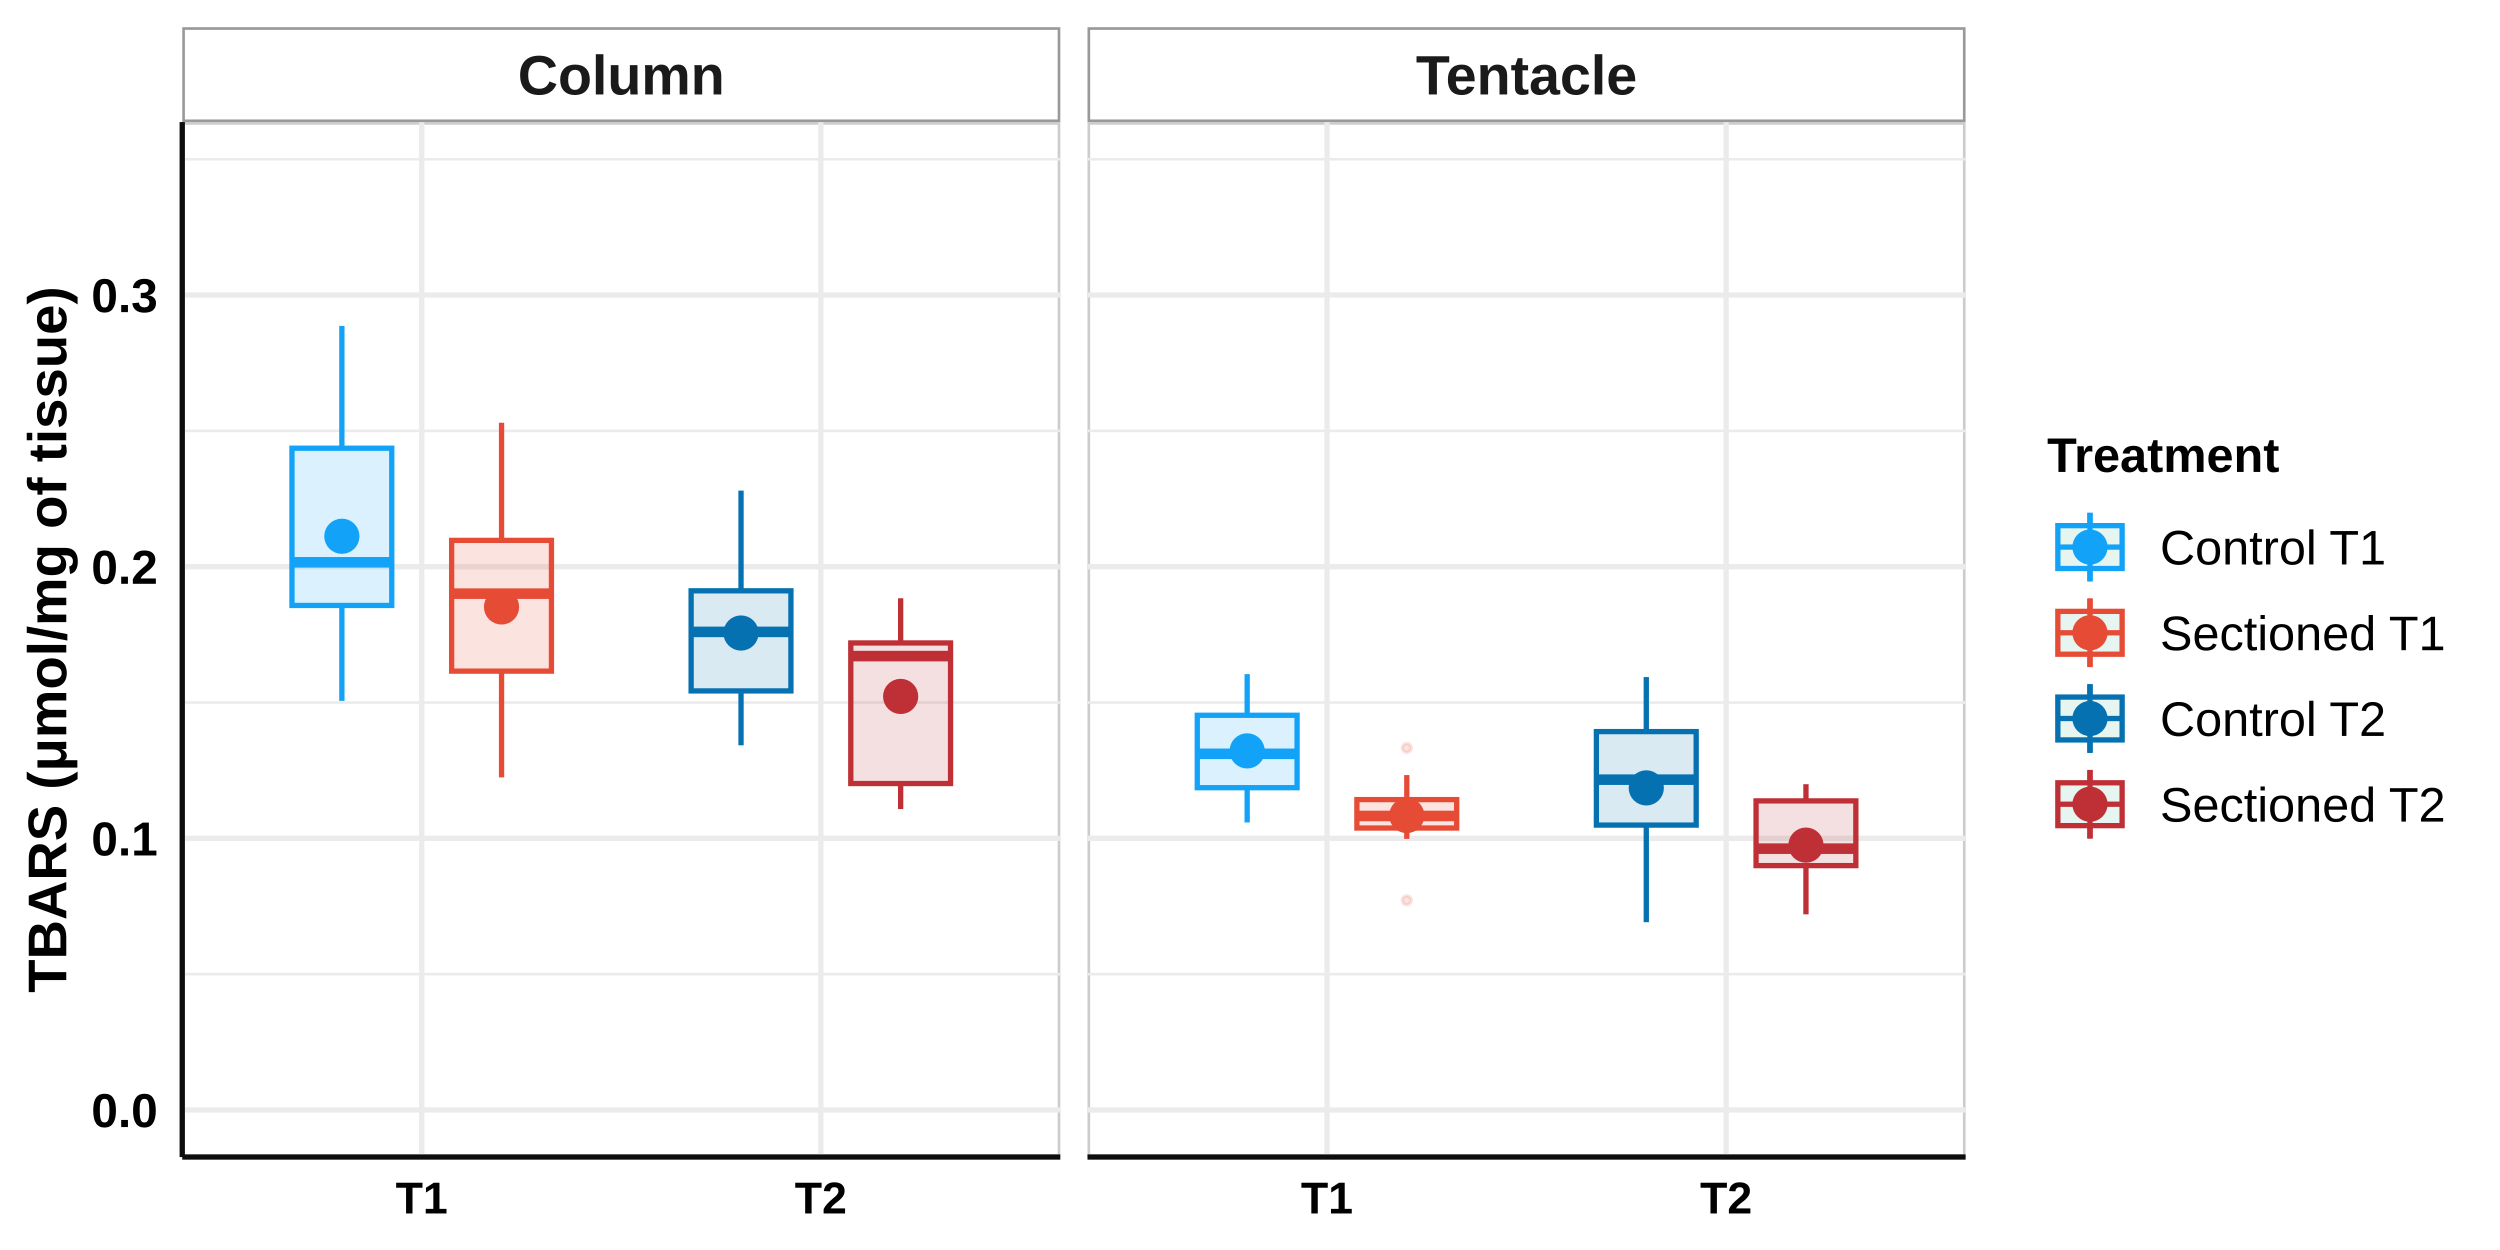
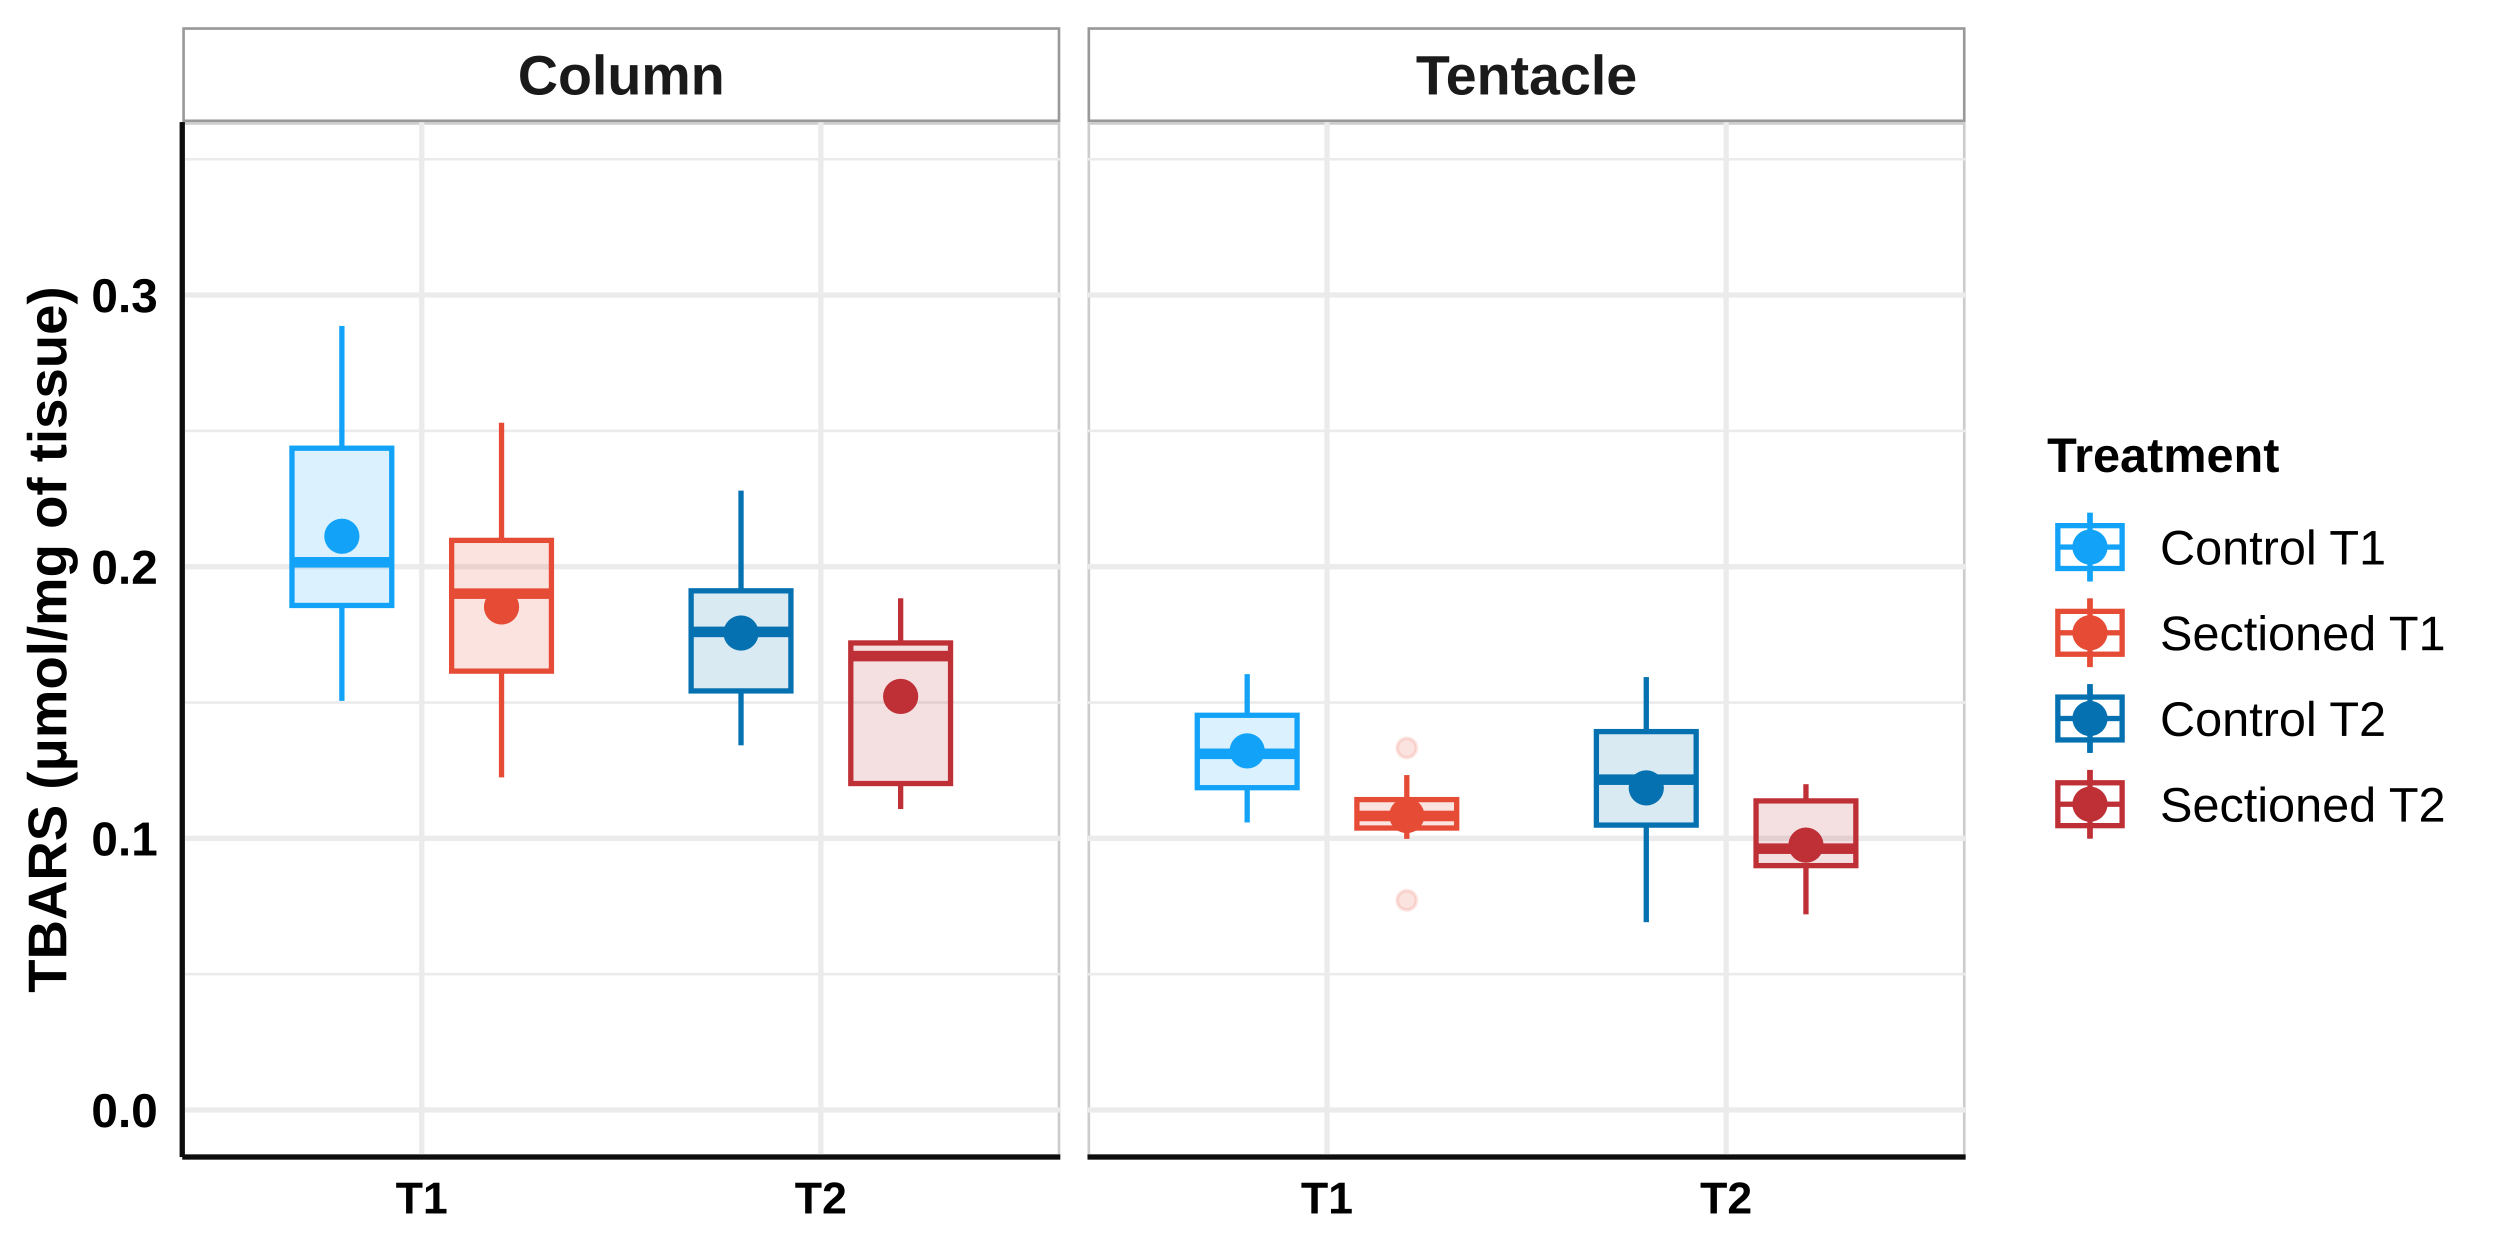
<svg xmlns="http://www.w3.org/2000/svg" width="504.00pt" height="252.00pt" viewBox="0 0 504.00 252.00">
  <g class="svglite">
    <defs>
      <style type="text/css">
    .svglite line, .svglite polyline, .svglite polygon, .svglite path, .svglite rect, .svglite circle {
      fill: none;
      stroke: #000000;
      stroke-linecap: round;
      stroke-linejoin: round;
      stroke-miterlimit: 10.00;
    }
    .svglite text {
      white-space: pre;
    }
    .svglite g.glyphgroup path {
      fill: inherit;
      stroke: none;
    }
  </style>
    </defs>
    <rect width="100%" height="100%" style="stroke: none; fill: #FFFFFF;" />
    <defs>
      <clipPath id="cpMC4wMHw1MDQuMDB8MC4wMHwyNTIuMDA=">
        <rect x="0.00" y="0.00" width="504.00" height="252.00" />
      </clipPath>
    </defs>
    <g clip-path="url(#cpMC4wMHw1MDQuMDB8MC4wMHwyNTIuMDA=)">
      <rect x="0.00" y="0.00" width="504.00" height="252.00" style="stroke-width: 1.07; stroke: none; fill: #FFFFFF;" />
    </g>
    <defs>
      <clipPath id="cpMzYuNzR8MjEzLjc2fDI0LjYxfDIzMy4yNg==">
        <rect x="36.74" y="24.61" width="177.02" height="208.64" />
      </clipPath>
    </defs>
    <g clip-path="url(#cpMzYuNzR8MjEzLjc2fDI0LjYxfDIzMy4yNg==)">
      <rect x="36.74" y="24.61" width="177.02" height="208.64" style="stroke-width: 1.07; stroke: #CCCCCC; fill: #FFFFFF;" />
      <polyline points="36.74,196.39 213.76,196.39 " style="stroke-width: 0.53; stroke: #EBEBEB; stroke-linecap: butt;" />
      <polyline points="36.74,141.63 213.76,141.63 " style="stroke-width: 0.53; stroke: #EBEBEB; stroke-linecap: butt;" />
      <polyline points="36.74,86.87 213.76,86.87 " style="stroke-width: 0.53; stroke: #EBEBEB; stroke-linecap: butt;" />
      <polyline points="36.74,32.10 213.76,32.10 " style="stroke-width: 0.53; stroke: #EBEBEB; stroke-linecap: butt;" />
      <polyline points="36.74,223.77 213.76,223.77 " style="stroke-width: 1.07; stroke: #EBEBEB; stroke-linecap: butt;" />
      <polyline points="36.74,169.01 213.76,169.01 " style="stroke-width: 1.07; stroke: #EBEBEB; stroke-linecap: butt;" />
      <polyline points="36.74,114.25 213.76,114.25 " style="stroke-width: 1.07; stroke: #EBEBEB; stroke-linecap: butt;" />
      <polyline points="36.74,59.48 213.76,59.48 " style="stroke-width: 1.07; stroke: #EBEBEB; stroke-linecap: butt;" />
      <polyline points="85.02,233.26 85.02,24.61 " style="stroke-width: 1.07; stroke: #EBEBEB; stroke-linecap: butt;" />
      <polyline points="165.48,233.26 165.48,24.61 " style="stroke-width: 1.07; stroke: #EBEBEB; stroke-linecap: butt;" />
      <line x1="68.92" y1="90.36" x2="68.92" y2="65.71" style="stroke-width: 1.07; stroke: #12A3F8; stroke-linecap: butt;" />
      <line x1="68.92" y1="122.06" x2="68.92" y2="141.30" style="stroke-width: 1.07; stroke: #12A3F8; stroke-linecap: butt;" />
      <polygon points="58.86,90.36 58.86,122.06 78.98,122.06 78.98,90.36 58.86,90.36 " style="stroke-width: 1.07; stroke: #12A3F8; stroke-linecap: butt; stroke-linejoin: miter; fill: #12A3F8; fill-opacity: 0.15;" />
      <line x1="58.86" y1="113.36" x2="78.98" y2="113.36" style="stroke-width: 2.13; stroke: #12A3F8; stroke-linecap: butt; stroke-linejoin: miter;" />
      <line x1="101.11" y1="108.94" x2="101.11" y2="85.22" style="stroke-width: 1.07; stroke: #E64B35; stroke-linecap: butt;" />
      <line x1="101.11" y1="135.30" x2="101.11" y2="156.72" style="stroke-width: 1.07; stroke: #E64B35; stroke-linecap: butt;" />
      <polygon points="91.05,108.94 91.05,135.30 111.17,135.30 111.17,108.94 91.05,108.94 " style="stroke-width: 1.07; stroke: #E64B35; stroke-linecap: butt; stroke-linejoin: miter; fill: #E64B35; fill-opacity: 0.15;" />
      <line x1="91.05" y1="119.68" x2="111.17" y2="119.68" style="stroke-width: 2.13; stroke: #E64B35; stroke-linecap: butt; stroke-linejoin: miter;" />
      <line x1="149.39" y1="119.11" x2="149.39" y2="98.90" style="stroke-width: 1.07; stroke: #0571B0; stroke-linecap: butt;" />
      <line x1="149.39" y1="139.29" x2="149.39" y2="150.26" style="stroke-width: 1.07; stroke: #0571B0; stroke-linecap: butt;" />
      <polygon points="139.33,119.11 139.33,139.29 159.45,139.29 159.45,119.11 139.33,119.11 " style="stroke-width: 1.07; stroke: #0571B0; stroke-linecap: butt; stroke-linejoin: miter; fill: #0571B0; fill-opacity: 0.15;" />
      <line x1="139.33" y1="127.39" x2="159.45" y2="127.39" style="stroke-width: 2.13; stroke: #0571B0; stroke-linecap: butt; stroke-linejoin: miter;" />
      <line x1="181.57" y1="129.62" x2="181.57" y2="120.61" style="stroke-width: 1.07; stroke: #BE2F36; stroke-linecap: butt;" />
      <line x1="181.57" y1="157.96" x2="181.57" y2="163.11" style="stroke-width: 1.07; stroke: #BE2F36; stroke-linecap: butt;" />
      <polygon points="171.52,129.62 171.52,157.96 191.63,157.96 191.63,129.62 171.52,129.62 " style="stroke-width: 1.07; stroke: #BE2F36; stroke-linecap: butt; stroke-linejoin: miter; fill: #BE2F36; fill-opacity: 0.15;" />
      <line x1="171.52" y1="132.27" x2="191.63" y2="132.27" style="stroke-width: 2.13; stroke: #BE2F36; stroke-linecap: butt; stroke-linejoin: miter;" />
      <line x1="68.92" y1="108.11" x2="68.92" y2="108.11" style="stroke-width: 1.07; stroke: #12A3F8; stroke-linecap: butt;" />
      <line x1="101.11" y1="122.36" x2="101.11" y2="122.36" style="stroke-width: 1.07; stroke: #E64B35; stroke-linecap: butt;" />
      <line x1="149.39" y1="127.62" x2="149.39" y2="127.62" style="stroke-width: 1.07; stroke: #0571B0; stroke-linecap: butt;" />
      <line x1="181.57" y1="140.40" x2="181.57" y2="140.40" style="stroke-width: 1.07; stroke: #BE2F36; stroke-linecap: butt;" />
      <circle cx="68.92" cy="108.11" r="2.84" style="stroke-width: 1.42; stroke: #12A3F8; fill: #12A3F8;" />
      <circle cx="101.11" cy="122.36" r="2.84" style="stroke-width: 1.42; stroke: #E64B35; fill: #E64B35;" />
      <circle cx="149.39" cy="127.62" r="2.84" style="stroke-width: 1.42; stroke: #0571B0; fill: #0571B0;" />
      <circle cx="181.57" cy="140.40" r="2.84" style="stroke-width: 1.42; stroke: #BE2F36; fill: #BE2F36;" />
    </g>
    <g clip-path="url(#cpMC4wMHw1MDQuMDB8MC4wMHwyNTIuMDA=)">
</g>
    <defs>
      <clipPath id="cpMjE5LjI0fDM5Ni4yN3wyNC42MXwyMzMuMjY=">
        <rect x="219.24" y="24.61" width="177.02" height="208.64" />
      </clipPath>
    </defs>
    <g clip-path="url(#cpMjE5LjI0fDM5Ni4yN3wyNC42MXwyMzMuMjY=)">
      <rect x="219.24" y="24.61" width="177.02" height="208.64" style="stroke-width: 1.07; stroke: #CCCCCC; fill: #FFFFFF;" />
      <polyline points="219.24,196.39 396.27,196.39 " style="stroke-width: 0.53; stroke: #EBEBEB; stroke-linecap: butt;" />
      <polyline points="219.24,141.63 396.27,141.63 " style="stroke-width: 0.53; stroke: #EBEBEB; stroke-linecap: butt;" />
      <polyline points="219.24,86.87 396.27,86.87 " style="stroke-width: 0.53; stroke: #EBEBEB; stroke-linecap: butt;" />
      <polyline points="219.24,32.10 396.27,32.10 " style="stroke-width: 0.53; stroke: #EBEBEB; stroke-linecap: butt;" />
      <polyline points="219.24,223.77 396.27,223.77 " style="stroke-width: 1.07; stroke: #EBEBEB; stroke-linecap: butt;" />
      <polyline points="219.24,169.01 396.27,169.01 " style="stroke-width: 1.07; stroke: #EBEBEB; stroke-linecap: butt;" />
      <polyline points="219.24,114.25 396.27,114.25 " style="stroke-width: 1.07; stroke: #EBEBEB; stroke-linecap: butt;" />
      <polyline points="219.24,59.48 396.27,59.48 " style="stroke-width: 1.07; stroke: #EBEBEB; stroke-linecap: butt;" />
      <polyline points="267.52,233.26 267.52,24.61 " style="stroke-width: 1.07; stroke: #EBEBEB; stroke-linecap: butt;" />
      <polyline points="347.99,233.26 347.99,24.61 " style="stroke-width: 1.07; stroke: #EBEBEB; stroke-linecap: butt;" />
      <line x1="251.43" y1="144.20" x2="251.43" y2="135.90" style="stroke-width: 1.07; stroke: #12A3F8; stroke-linecap: butt;" />
      <line x1="251.43" y1="158.80" x2="251.43" y2="165.81" style="stroke-width: 1.07; stroke: #12A3F8; stroke-linecap: butt;" />
      <polygon points="241.37,144.20 241.37,158.80 261.49,158.80 261.49,144.20 241.37,144.20 " style="stroke-width: 1.07; stroke: #12A3F8; stroke-linecap: butt; stroke-linejoin: miter; fill: #12A3F8; fill-opacity: 0.15;" />
      <line x1="241.37" y1="151.97" x2="261.49" y2="151.97" style="stroke-width: 2.13; stroke: #12A3F8; stroke-linecap: butt; stroke-linejoin: miter;" />
-       <circle cx="283.61" cy="181.50" r="0.89" style="stroke-width: 0.71; stroke: #E64B35; stroke-opacity: 0.15; fill: #E64B35; fill-opacity: 0.15;" />
-       <circle cx="283.61" cy="150.79" r="0.89" style="stroke-width: 0.71; stroke: #E64B35; stroke-opacity: 0.15; fill: #E64B35; fill-opacity: 0.15;" />
+       <circle cx="283.61" cy="181.50" r="1.95" style="stroke-width: 0.71; stroke: #E64B35; stroke-opacity: 0.15; fill: #E64B35; fill-opacity: 0.15;" />
+       <circle cx="283.61" cy="150.79" r="1.95" style="stroke-width: 0.71; stroke: #E64B35; stroke-opacity: 0.15; fill: #E64B35; fill-opacity: 0.15;" />
      <line x1="283.61" y1="161.20" x2="283.61" y2="156.26" style="stroke-width: 1.07; stroke: #E64B35; stroke-linecap: butt;" />
      <line x1="283.61" y1="166.93" x2="283.61" y2="169.11" style="stroke-width: 1.07; stroke: #E64B35; stroke-linecap: butt;" />
      <polygon points="273.55,161.20 273.55,166.93 293.67,166.93 293.67,161.20 273.55,161.20 " style="stroke-width: 1.07; stroke: #E64B35; stroke-linecap: butt; stroke-linejoin: miter; fill: #E64B35; fill-opacity: 0.15;" />
      <line x1="273.55" y1="164.50" x2="293.67" y2="164.50" style="stroke-width: 2.13; stroke: #E64B35; stroke-linecap: butt; stroke-linejoin: miter;" />
      <line x1="331.89" y1="147.49" x2="331.89" y2="136.49" style="stroke-width: 1.07; stroke: #0571B0; stroke-linecap: butt;" />
      <line x1="331.89" y1="166.34" x2="331.89" y2="185.91" style="stroke-width: 1.07; stroke: #0571B0; stroke-linecap: butt;" />
      <polygon points="321.83,147.49 321.83,166.34 341.95,166.34 341.95,147.49 321.83,147.49 " style="stroke-width: 1.07; stroke: #0571B0; stroke-linecap: butt; stroke-linejoin: miter; fill: #0571B0; fill-opacity: 0.15;" />
      <line x1="321.83" y1="157.18" x2="341.95" y2="157.18" style="stroke-width: 2.13; stroke: #0571B0; stroke-linecap: butt; stroke-linejoin: miter;" />
      <line x1="364.08" y1="161.46" x2="364.08" y2="158.10" style="stroke-width: 1.07; stroke: #BE2F36; stroke-linecap: butt;" />
      <line x1="364.08" y1="174.51" x2="364.08" y2="184.33" style="stroke-width: 1.07; stroke: #BE2F36; stroke-linecap: butt;" />
      <polygon points="354.02,161.46 354.02,174.51 374.14,174.51 374.14,161.46 354.02,161.46 " style="stroke-width: 1.07; stroke: #BE2F36; stroke-linecap: butt; stroke-linejoin: miter; fill: #BE2F36; fill-opacity: 0.15;" />
      <line x1="354.02" y1="171.09" x2="374.14" y2="171.09" style="stroke-width: 2.13; stroke: #BE2F36; stroke-linecap: butt; stroke-linejoin: miter;" />
      <line x1="251.43" y1="151.38" x2="251.43" y2="151.38" style="stroke-width: 1.07; stroke: #12A3F8; stroke-linecap: butt;" />
      <line x1="283.61" y1="164.41" x2="283.61" y2="164.41" style="stroke-width: 1.07; stroke: #E64B35; stroke-linecap: butt;" />
      <line x1="331.89" y1="158.84" x2="331.89" y2="158.84" style="stroke-width: 1.07; stroke: #0571B0; stroke-linecap: butt;" />
      <line x1="364.08" y1="170.38" x2="364.08" y2="170.38" style="stroke-width: 1.07; stroke: #BE2F36; stroke-linecap: butt;" />
      <circle cx="251.43" cy="151.38" r="2.84" style="stroke-width: 1.42; stroke: #12A3F8; fill: #12A3F8;" />
      <circle cx="283.61" cy="164.41" r="2.84" style="stroke-width: 1.42; stroke: #E64B35; fill: #E64B35;" />
      <circle cx="331.89" cy="158.84" r="2.84" style="stroke-width: 1.42; stroke: #0571B0; fill: #0571B0;" />
      <circle cx="364.08" cy="170.38" r="2.84" style="stroke-width: 1.42; stroke: #BE2F36; fill: #BE2F36;" />
    </g>
    <g clip-path="url(#cpMC4wMHw1MDQuMDB8MC4wMHwyNTIuMDA=)">
</g>
    <defs>
      <clipPath id="cpMzYuNzR8MjEzLjc2fDUuNDh8MjQuNjE=">
        <rect x="36.74" y="5.48" width="177.02" height="19.14" />
      </clipPath>
    </defs>
    <g clip-path="url(#cpMzYuNzR8MjEzLjc2fDUuNDh8MjQuNjE=)">
      <rect x="36.74" y="5.48" width="177.02" height="19.14" style="stroke-width: 1.07; stroke: #999999; fill: #FFFFFF;" />
      <text x="125.25" y="19.05" text-anchor="middle" style="font-size: 11.20px; font-weight: bold;fill: #1A1A1A; font-family: &quot;Arial&quot;;" textLength="41.62px" lengthAdjust="spacingAndGlyphs">Column</text>
    </g>
    <g clip-path="url(#cpMC4wMHw1MDQuMDB8MC4wMHwyNTIuMDA=)">
</g>
    <defs>
      <clipPath id="cpMjE5LjI0fDM5Ni4yN3w1LjQ4fDI0LjYx">
        <rect x="219.24" y="5.48" width="177.02" height="19.14" />
      </clipPath>
    </defs>
    <g clip-path="url(#cpMjE5LjI0fDM5Ni4yN3w1LjQ4fDI0LjYx)">
      <rect x="219.24" y="5.48" width="177.02" height="19.14" style="stroke-width: 1.07; stroke: #999999; fill: #FFFFFF;" />
      <text x="307.75" y="19.05" text-anchor="middle" style="font-size: 11.20px; font-weight: bold;fill: #1A1A1A; font-family: &quot;Arial&quot;;" textLength="44.53px" lengthAdjust="spacingAndGlyphs">Tentacle</text>
    </g>
    <g clip-path="url(#cpMC4wMHw1MDQuMDB8MC4wMHwyNTIuMDA=)">
      <polyline points="36.74,233.26 213.76,233.26 " style="stroke-width: 1.07; stroke: #0D0D0D; stroke-linecap: butt;" />
      <text x="85.02" y="244.63" text-anchor="middle" style="font-size: 9.00px; font-weight: bold; font-family: &quot;Arial&quot;;" textLength="10.50px" lengthAdjust="spacingAndGlyphs">T1</text>
      <text x="165.48" y="244.63" text-anchor="middle" style="font-size: 9.00px; font-weight: bold; font-family: &quot;Arial&quot;;" textLength="10.50px" lengthAdjust="spacingAndGlyphs">T2</text>
      <polyline points="219.24,233.26 396.27,233.26 " style="stroke-width: 1.07; stroke: #0D0D0D; stroke-linecap: butt;" />
      <text x="267.52" y="244.63" text-anchor="middle" style="font-size: 9.00px; font-weight: bold; font-family: &quot;Arial&quot;;" textLength="10.50px" lengthAdjust="spacingAndGlyphs">T1</text>
      <text x="347.99" y="244.63" text-anchor="middle" style="font-size: 9.00px; font-weight: bold; font-family: &quot;Arial&quot;;" textLength="10.50px" lengthAdjust="spacingAndGlyphs">T2</text>
      <polyline points="36.74,233.26 36.74,24.61 " style="stroke-width: 1.07; stroke: #0D0D0D; stroke-linecap: butt;" />
      <text x="31.81" y="227.22" text-anchor="end" style="font-size: 9.63px; font-weight: bold; font-family: &quot;Arial&quot;;" textLength="13.39px" lengthAdjust="spacingAndGlyphs">0.0</text>
      <text x="31.81" y="172.46" text-anchor="end" style="font-size: 9.63px; font-weight: bold; font-family: &quot;Arial&quot;;" textLength="13.39px" lengthAdjust="spacingAndGlyphs">0.1</text>
      <text x="31.81" y="117.69" text-anchor="end" style="font-size: 9.63px; font-weight: bold; font-family: &quot;Arial&quot;;" textLength="13.39px" lengthAdjust="spacingAndGlyphs">0.2</text>
      <text x="31.81" y="62.93" text-anchor="end" style="font-size: 9.63px; font-weight: bold; font-family: &quot;Arial&quot;;" textLength="13.39px" lengthAdjust="spacingAndGlyphs">0.3</text>
      <text transform="translate(13.36,128.94) rotate(-90)" text-anchor="middle" style="font-size: 11.00px; font-weight: bold; font-family: &quot;Arial&quot;;" textLength="142.42px" lengthAdjust="spacingAndGlyphs">TBARS (μmol/mg of tissue)</text>
      <text x="412.70" y="95.14" style="font-size: 9.80px; font-weight: bold; font-family: &quot;Arial&quot;;" textLength="46.84px" lengthAdjust="spacingAndGlyphs">Treatment</text>
      <polyline points="421.34,117.20 421.34,114.61 " style="stroke-width: 1.07; stroke: #12A3F8; stroke-linecap: butt; stroke-linejoin: miter;" />
      <polyline points="421.34,105.97 421.34,103.38 " style="stroke-width: 1.07; stroke: #12A3F8; stroke-linecap: butt; stroke-linejoin: miter;" />
-       <rect x="414.86" y="105.97" width="12.96" height="8.64" style="stroke-width: 1.07; stroke: #12A3F8; stroke-linecap: butt; stroke-linejoin: miter; fill: #62BBA5; fill-opacity: 0.15;" />
+       <rect x="414.86" y="105.97" width="12.96" height="8.64" style="stroke-width: 1.07; stroke: #12A3F8; stroke-linecap: butt; stroke-linejoin: miter; fill: #FFFFFF; fill-opacity: 0.15;" />
      <polyline points="414.86,110.29 427.82,110.29 " style="stroke-width: 1.07; stroke: #12A3F8; stroke-linecap: butt; stroke-linejoin: miter;" />
      <polyline points="421.34,117.20 421.34,117.20 " style="stroke-width: 1.07; stroke: #12A3F8; stroke-linecap: butt; stroke-linejoin: miter;" />
      <polyline points="421.34,103.38 421.34,103.38 " style="stroke-width: 1.07; stroke: #12A3F8; stroke-linecap: butt; stroke-linejoin: miter;" />
      <line x1="421.34" y1="117.20" x2="421.34" y2="103.38" style="stroke-width: 1.07; stroke: #12A3F8; stroke-linecap: butt;" />
      <circle cx="421.34" cy="110.29" r="2.84" style="stroke-width: 1.42; stroke: #12A3F8; fill: #12A3F8;" />
      <polyline points="421.34,134.48 421.34,131.89 " style="stroke-width: 1.07; stroke: #E64B35; stroke-linecap: butt; stroke-linejoin: miter;" />
      <polyline points="421.34,123.25 421.34,120.66 " style="stroke-width: 1.07; stroke: #E64B35; stroke-linecap: butt; stroke-linejoin: miter;" />
-       <rect x="414.86" y="123.25" width="12.96" height="8.64" style="stroke-width: 1.07; stroke: #E64B35; stroke-linecap: butt; stroke-linejoin: miter; fill: #62BBA5; fill-opacity: 0.15;" />
+       <rect x="414.86" y="123.25" width="12.96" height="8.64" style="stroke-width: 1.07; stroke: #E64B35; stroke-linecap: butt; stroke-linejoin: miter; fill: #FFFFFF; fill-opacity: 0.15;" />
      <polyline points="414.86,127.57 427.82,127.57 " style="stroke-width: 1.07; stroke: #E64B35; stroke-linecap: butt; stroke-linejoin: miter;" />
      <polyline points="421.34,134.48 421.34,134.48 " style="stroke-width: 1.07; stroke: #E64B35; stroke-linecap: butt; stroke-linejoin: miter;" />
      <polyline points="421.34,120.66 421.34,120.66 " style="stroke-width: 1.07; stroke: #E64B35; stroke-linecap: butt; stroke-linejoin: miter;" />
      <line x1="421.34" y1="134.48" x2="421.34" y2="120.66" style="stroke-width: 1.07; stroke: #E64B35; stroke-linecap: butt;" />
      <circle cx="421.34" cy="127.57" r="2.84" style="stroke-width: 1.42; stroke: #E64B35; fill: #E64B35;" />
      <polyline points="421.34,151.76 421.34,149.17 " style="stroke-width: 1.07; stroke: #0571B0; stroke-linecap: butt; stroke-linejoin: miter;" />
      <polyline points="421.34,140.53 421.34,137.94 " style="stroke-width: 1.07; stroke: #0571B0; stroke-linecap: butt; stroke-linejoin: miter;" />
-       <rect x="414.86" y="140.53" width="12.96" height="8.64" style="stroke-width: 1.07; stroke: #0571B0; stroke-linecap: butt; stroke-linejoin: miter; fill: #62BBA5; fill-opacity: 0.15;" />
+       <rect x="414.86" y="140.53" width="12.96" height="8.64" style="stroke-width: 1.07; stroke: #0571B0; stroke-linecap: butt; stroke-linejoin: miter; fill: #FFFFFF; fill-opacity: 0.15;" />
      <polyline points="414.86,144.85 427.82,144.85 " style="stroke-width: 1.07; stroke: #0571B0; stroke-linecap: butt; stroke-linejoin: miter;" />
      <polyline points="421.34,151.76 421.34,151.76 " style="stroke-width: 1.07; stroke: #0571B0; stroke-linecap: butt; stroke-linejoin: miter;" />
      <polyline points="421.34,137.94 421.34,137.94 " style="stroke-width: 1.07; stroke: #0571B0; stroke-linecap: butt; stroke-linejoin: miter;" />
      <line x1="421.34" y1="151.76" x2="421.34" y2="137.94" style="stroke-width: 1.07; stroke: #0571B0; stroke-linecap: butt;" />
      <circle cx="421.34" cy="144.85" r="2.84" style="stroke-width: 1.42; stroke: #0571B0; fill: #0571B0;" />
      <polyline points="421.34,169.04 421.34,166.45 " style="stroke-width: 1.07; stroke: #BE2F36; stroke-linecap: butt; stroke-linejoin: miter;" />
      <polyline points="421.34,157.81 421.34,155.22 " style="stroke-width: 1.07; stroke: #BE2F36; stroke-linecap: butt; stroke-linejoin: miter;" />
-       <rect x="414.86" y="157.81" width="12.96" height="8.64" style="stroke-width: 1.07; stroke: #BE2F36; stroke-linecap: butt; stroke-linejoin: miter; fill: #62BBA5; fill-opacity: 0.15;" />
+       <rect x="414.86" y="157.81" width="12.96" height="8.64" style="stroke-width: 1.07; stroke: #BE2F36; stroke-linecap: butt; stroke-linejoin: miter; fill: #FFFFFF; fill-opacity: 0.15;" />
      <polyline points="414.86,162.13 427.82,162.13 " style="stroke-width: 1.07; stroke: #BE2F36; stroke-linecap: butt; stroke-linejoin: miter;" />
      <polyline points="421.34,169.04 421.34,169.04 " style="stroke-width: 1.07; stroke: #BE2F36; stroke-linecap: butt; stroke-linejoin: miter;" />
      <polyline points="421.34,155.22 421.34,155.22 " style="stroke-width: 1.07; stroke: #BE2F36; stroke-linecap: butt; stroke-linejoin: miter;" />
      <line x1="421.34" y1="169.04" x2="421.34" y2="155.22" style="stroke-width: 1.07; stroke: #BE2F36; stroke-linecap: butt;" />
      <circle cx="421.34" cy="162.13" r="2.84" style="stroke-width: 1.42; stroke: #BE2F36; fill: #BE2F36;" />
      <text x="435.46" y="113.80" style="font-size: 9.80px; font-family: &quot;Arial&quot;;" textLength="45.58px" lengthAdjust="spacingAndGlyphs">Control T1</text>
      <text x="435.46" y="131.08" style="font-size: 9.80px; font-family: &quot;Arial&quot;;" textLength="57.58px" lengthAdjust="spacingAndGlyphs">Sectioned T1</text>
      <text x="435.46" y="148.36" style="font-size: 9.80px; font-family: &quot;Arial&quot;;" textLength="45.58px" lengthAdjust="spacingAndGlyphs">Control T2</text>
      <text x="435.46" y="165.64" style="font-size: 9.80px; font-family: &quot;Arial&quot;;" textLength="57.58px" lengthAdjust="spacingAndGlyphs">Sectioned T2</text>
    </g>
  </g>
</svg>
